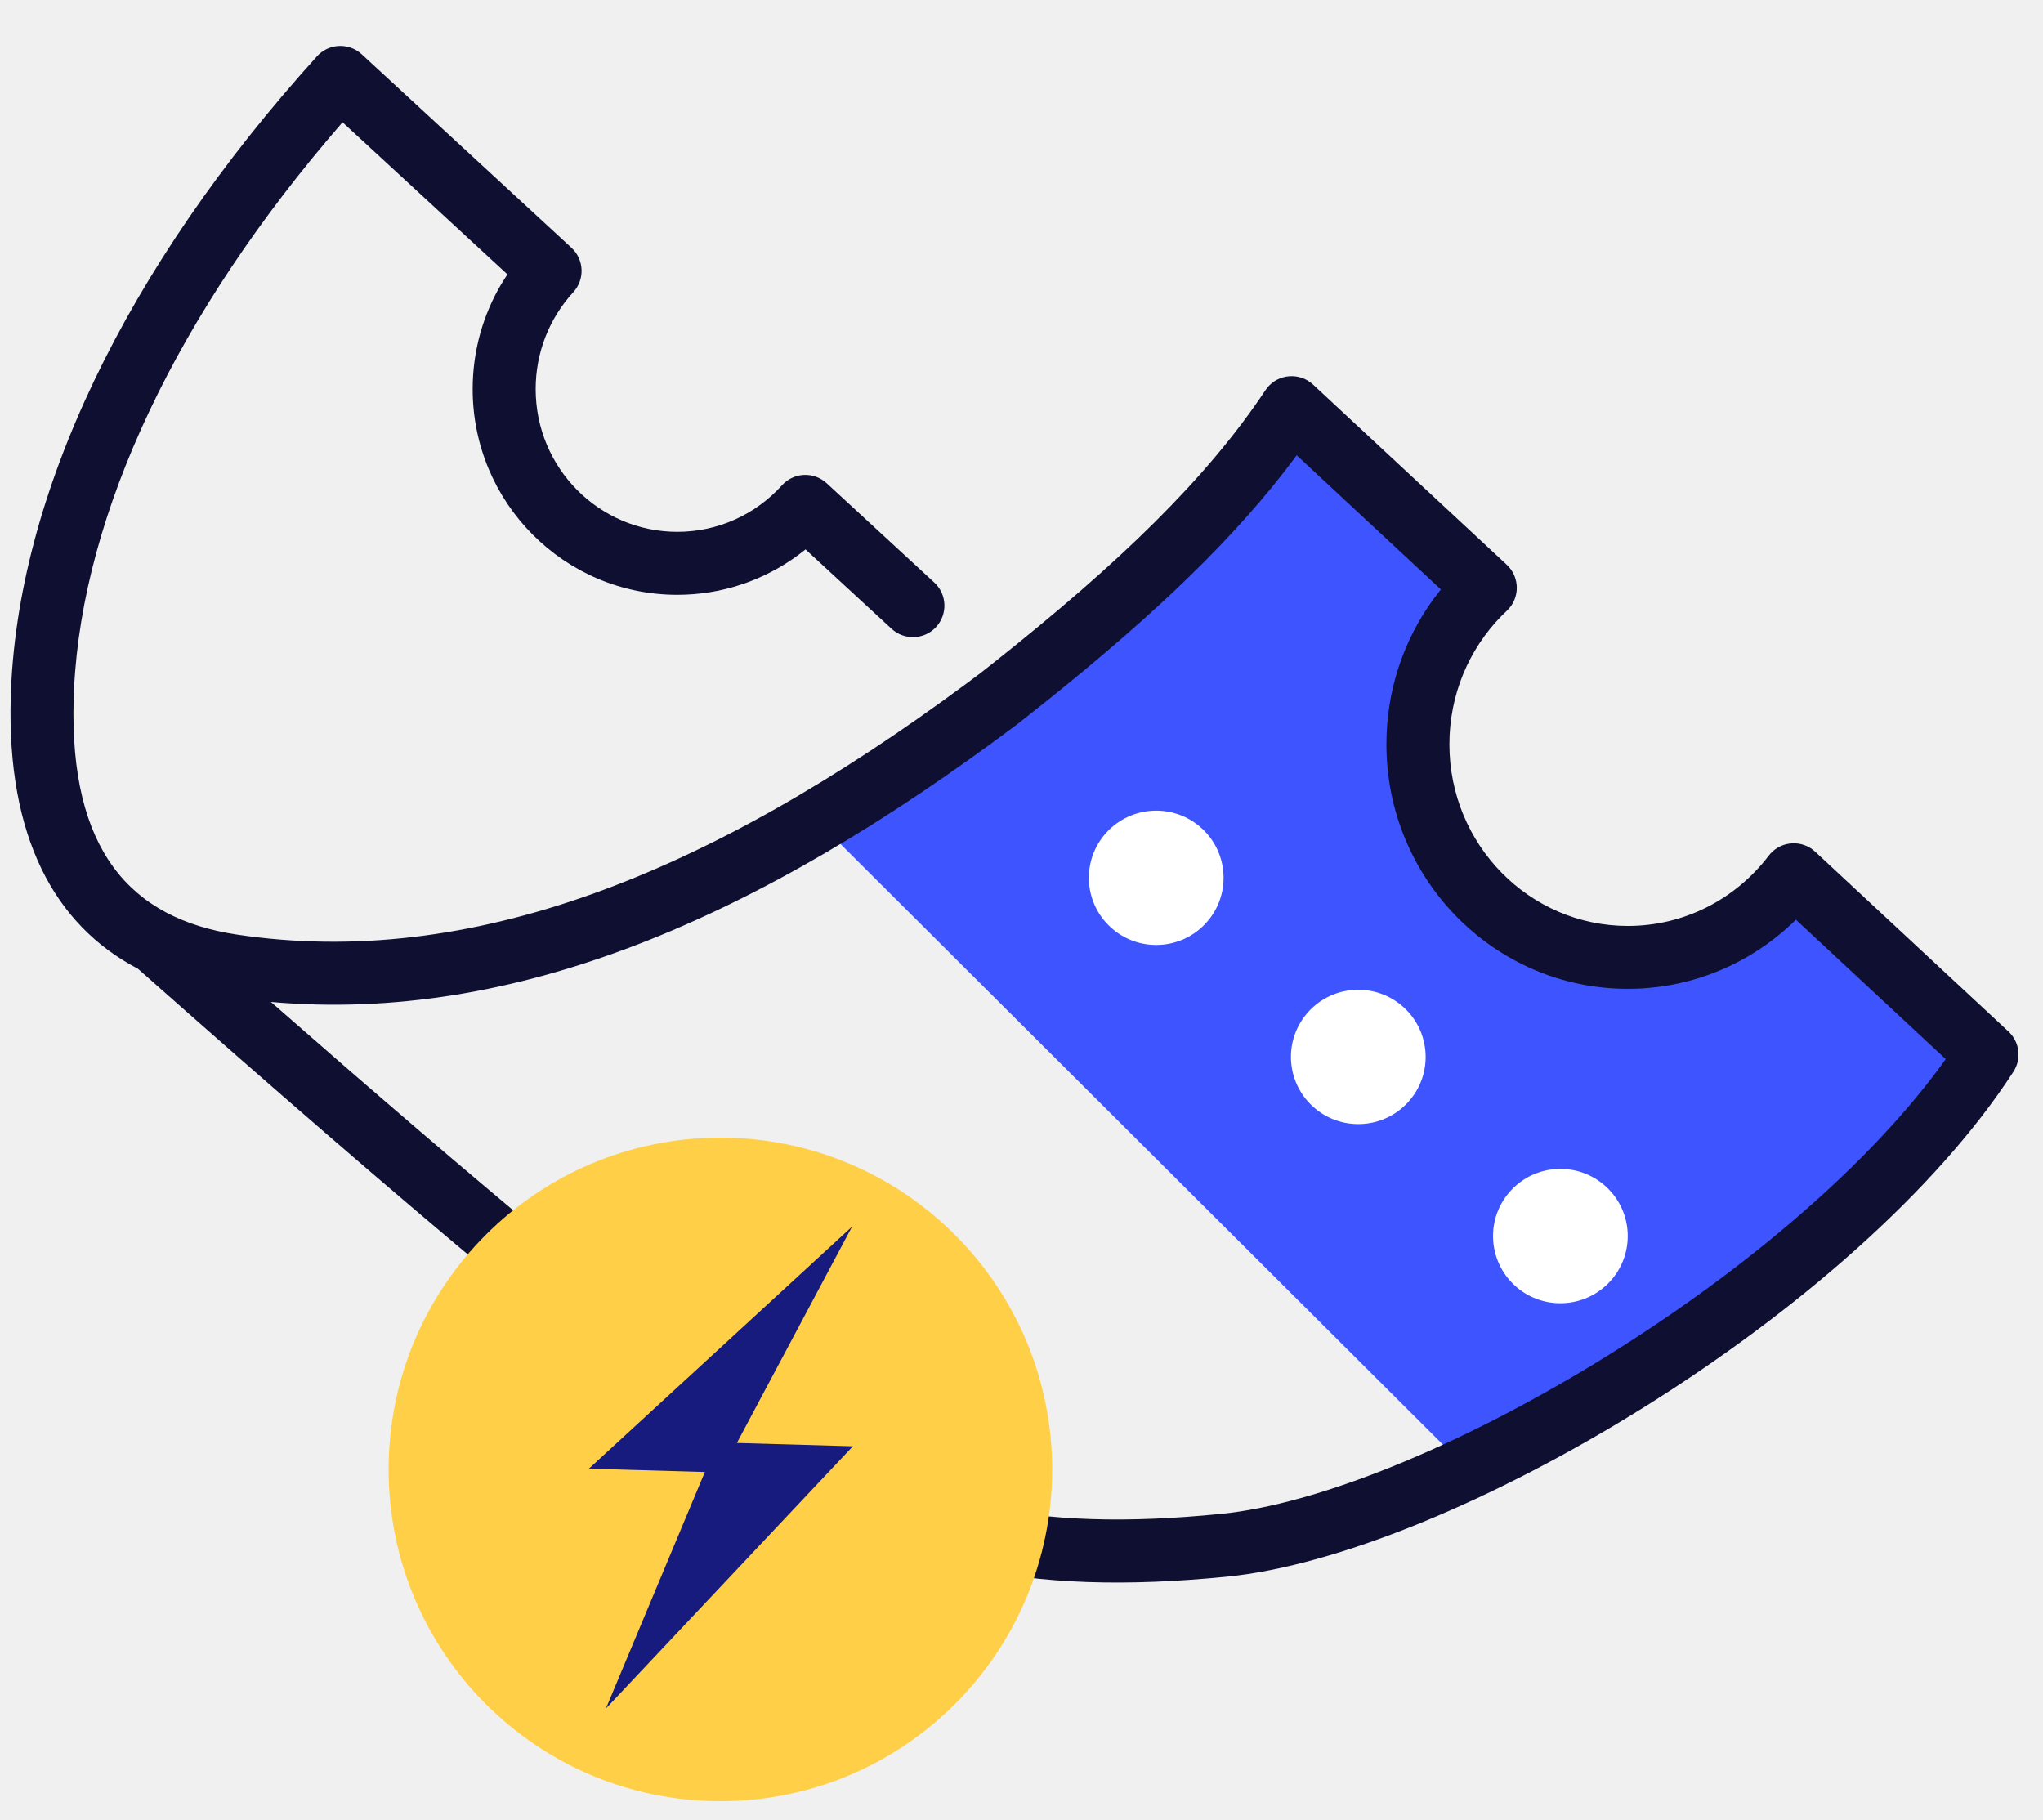
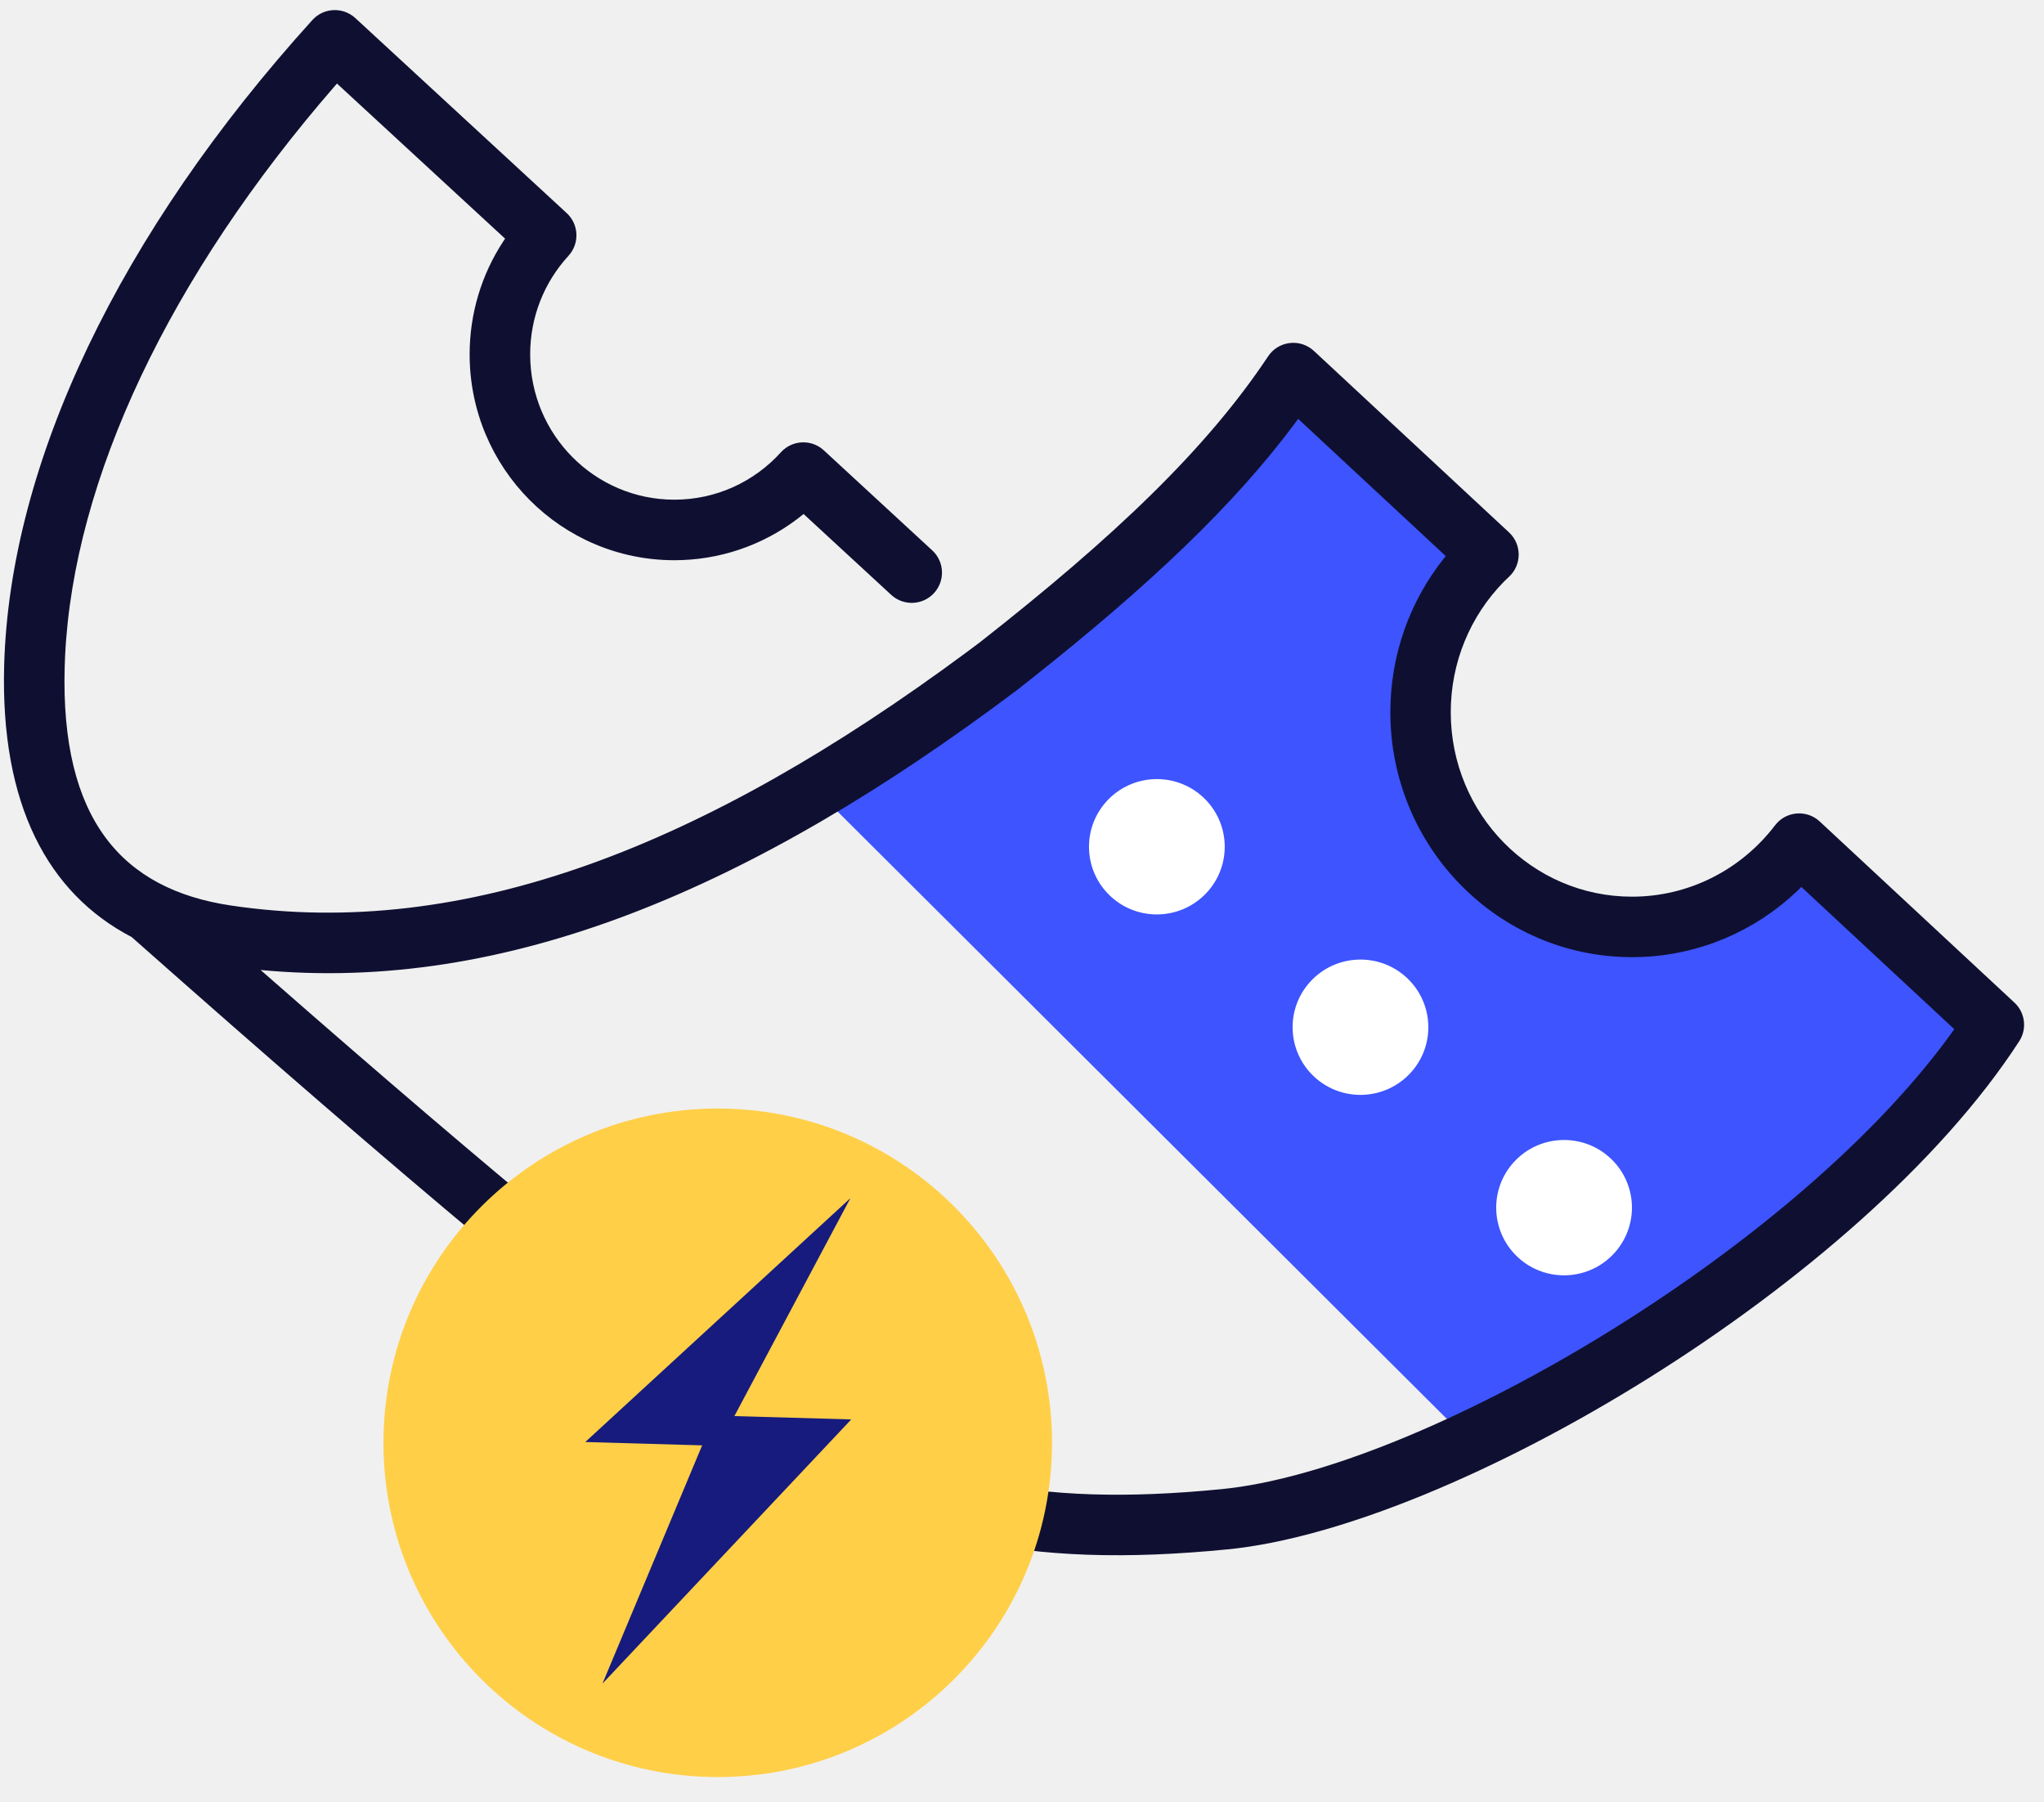
- <svg xmlns="http://www.w3.org/2000/svg" height="65" viewBox="0 0 73 65" width="73">
-   <g fill="none" fill-rule="evenodd" transform="translate(0 .764224)">
-     <path d="m52.911 52.2c5.271-2.176 15.178-9.338 19.089-15.2 0 0-2.632-2.343-7.896-7.028-1.37 1.741-3.512 2.862-5.922 2.862-4.137 0-7.491-3.304-7.491-7.38 0-2.038 2.194-5.219 2.194-5.219l-6.7-6.436c-1.797 2.62-5.505 6.921-10.241 10.388-2.18 1.596-4.578 3.015-7.108 4.012" fill="#3d54ff" />
-     <path d="m12.821 1.089.102.084 7.496 6.915c.456.421.485 1.131.066 1.588-.86.936-1.345 2.159-1.345 3.461 0 2.819 2.268 5.101 5.062 5.101 1.443 0 2.787-.61 3.74-1.664.42-.464 1.137-.496 1.597-.072l3.845 3.547c.457.421.485 1.133.064 1.59-.421.457-1.133.485-1.59.064l-3.076-2.838-.018.016c-1.202.967-2.688 1.537-4.266 1.601l-.297.006c-4.04 0-7.312-3.293-7.312-7.351 0-1.351.365-2.647 1.034-3.77l.208-.328-5.892-5.435-.028.034c-5.892 6.785-9.258 13.939-9.564 20.178l-.016.406c-.151 5.383 2.012 7.837 5.85 8.409 8.299 1.236 16.773-2.101 26.049-8.969l.503-.376.483-.381c4.511-3.577 7.6-6.57 9.7-9.727.36-.542 1.095-.659 1.604-.283l.099.082 6.92 6.437c.477.444.479 1.199.003 1.645l-.179.173c-1.192 1.211-1.873 2.847-1.873 4.597 0 3.588 2.858 6.491 6.376 6.491 1.993 0 3.832-.936 5.034-2.511.376-.493 1.073-.583 1.56-.225l.101.084 6.905 6.423c.4.372.475.977.178 1.435-5.587 8.631-20.135 17.259-28.113 18.045-7.135.703-12.013-.302-17.554-4.028l-.398-.271-.421-.295c-3.967-2.808-10.8-8.51-20.532-17.13-2.985-1.559-4.682-4.723-4.543-9.687.201-7.197 4.102-15.355 10.944-22.913.39-.431 1.036-.489 1.495-.156zm33.511 14.413-.031.045c-2.114 2.852-4.969 5.579-8.863 8.703l-1.058.838c-9.356 7.033-18.033 10.713-26.7 9.948l2.817 2.457c6.941 6.018 11.896 10.04 14.844 12.051l.191.129c5.076 3.413 9.433 4.31 16.078 3.656 6.992-.689 20.053-8.287 25.728-15.994l.186-.258-5.353-4.981-.17.165c-1.496 1.396-3.445 2.228-5.536 2.301l-.3.005c-4.767 0-8.626-3.917-8.626-8.741 0-1.906.606-3.717 1.694-5.203l.252-.327z" fill="#0f1031" fill-rule="nonzero" />
+ <svg xmlns="http://www.w3.org/2000/svg" height="67" viewBox="0 0 76 67" width="76">
+   <g fill="none" fill-rule="evenodd" transform="translate(-.25 -.5)">
+     <path d="m55.423 54.629c5.526-2.281 15.912-9.79 20.012-15.935 0 0-2.759-2.456-8.278-7.368-1.436 1.825-3.682 3.001-6.208 3.001-4.337 0-7.853-3.464-7.853-7.737 0-2.137 2.3-5.471 2.3-5.471l-7.025-6.747c-1.884 2.747-5.772 7.256-10.736 10.89-2.286 1.673-4.8 3.161-7.452 4.206" fill="#3d54ff" />
+     <path d="m13.361 1.089.102.084 7.858 7.25c.456.421.485 1.131.066 1.588-.91.991-1.424 2.286-1.424 3.665 0 2.985 2.402 5.403 5.361 5.403 1.529 0 2.952-.646 3.961-1.762.42-.464 1.137-.496 1.597-.072l4.031 3.719c.457.421.485 1.133.064 1.59-.421.457-1.133.485-1.59.064l-3.259-3.007-.013.012c-1.262 1.03-2.83 1.637-4.497 1.701l-.295.006c-4.205 0-7.611-3.428-7.611-7.653 0-1.515.441-2.963 1.243-4.191l.076-.112-6.252-5.768-.051.059c-6.197 7.13-9.737 14.653-10.057 21.214l-.016.417c-.159 5.672 2.129 8.268 6.18 8.872 8.723 1.299 17.625-2.209 27.367-9.426l.486-.363c5.024-3.941 8.425-7.191 10.713-10.63.36-.542 1.095-.659 1.604-.283l.099.082 7.255 6.748c.477.444.479 1.199.003 1.645l-.19.183c-1.259 1.28-1.98 3.009-1.98 4.857 0 3.792 3.021 6.859 6.738 6.859 2.106 0 4.05-.99 5.321-2.654.376-.493 1.073-.583 1.56-.225l.101.084 7.239 6.734c.4.372.475.977.178 1.435-5.849 9.034-21.086 18.072-29.433 18.894-7.469.736-12.569-.315-18.368-4.214l-.403-.275-.426-.298c-4.153-2.935-11.326-8.921-21.554-17.98-3.115-1.624-4.885-4.923-4.74-10.11.211-7.531 4.294-16.072 11.459-23.986.39-.431 1.036-.489 1.495-.156zm35.157 14.985-.039.056c-2.315 3.135-5.485 6.124-9.869 9.599l-.55.433c-9.858 7.41-18.995 11.266-28.121 10.404l1.937 1.693c8.044 7.006 13.688 11.601 16.91 13.767 5.333 3.586 9.914 4.529 16.892 3.842 7.356-.725 21.088-8.718 27.035-16.821l.201-.28-5.686-5.289-.174.171c-1.566 1.479-3.618 2.361-5.819 2.435l-.301.005c-4.968 0-8.988-4.082-8.988-9.109 0-2.125.723-4.137 2.01-5.742l.05-.061z" fill="#0f1031" fill-rule="nonzero" />
    <g fill="#fff">
-       <path d="m53.985 41.774c-.9.975-.837 2.493.14 3.392.978.898 2.501.835 3.401-.14.901-.975.838-2.493-.14-3.391s-2.5-.836-3.401.139" />
-       <path d="m46.764 35.374c-.901.975-.837 2.493.14 3.39.978.899 2.501.836 3.401-.139.901-.975.837-2.493-.141-3.391-.978-.897-2.5-.835-3.401.14" />
-       <path d="m39.543 28.974c-.9.975-.837 2.493.14 3.391.978.898 2.501.835 3.401-.14.901-.974.838-2.493-.14-3.391-.978-.898-2.5-.835-3.401.14" />
+       <path d="m56.549 43.698c-.944 1.022-.878 2.614.146 3.556 1.025.942 2.622.875 3.566-.147.945-1.022.879-2.614-.146-3.555-1.025-.941-2.621-.876-3.566.146" />
+       <path d="m48.979 36.989c-.945 1.022-.878 2.614.146 3.555 1.025.943 2.622.876 3.566-.146.945-1.022.878-2.614-.147-3.555-1.025-.941-2.621-.875-3.565.147" />
+       <path d="m41.408 30.28c-.944 1.022-.878 2.614.146 3.555 1.025.942 2.622.875 3.566-.147.945-1.021.879-2.614-.146-3.555s-2.621-.875-3.566.147" />
    </g>
-     <g fill-rule="nonzero" transform="translate(13.8847 39.88392)">
-       <path d="m23.71 11.855c0 6.547-5.307 11.854-11.855 11.854-6.547 0-11.854-5.307-11.854-11.854 0-6.547 5.307-11.855 11.854-11.855 6.548 0 11.855 5.308 11.855 11.855" fill="#ffcf48" />
-       <path d="m11.302 11.946-4.145-.118 9.404-8.649-4.116 7.73 4.145.118-8.823 9.368z" fill="#161b7d" />
+     <g fill-rule="nonzero" transform="translate(14.50815 41.71701)">
+       <path d="m24.857 12.429c0 6.864-5.564 12.428-12.429 12.428-6.864 0-12.428-5.564-12.428-12.428 0-6.864 5.564-12.429 12.428-12.429 6.865 0 12.429 5.565 12.429 12.429" fill="#ffcf48" />
+       <path d="m11.849 12.524-4.346-.124 9.859-9.068-4.315 8.104 4.346.124-9.25 9.822z" fill="#161b7d" />
    </g>
  </g>
</svg>
